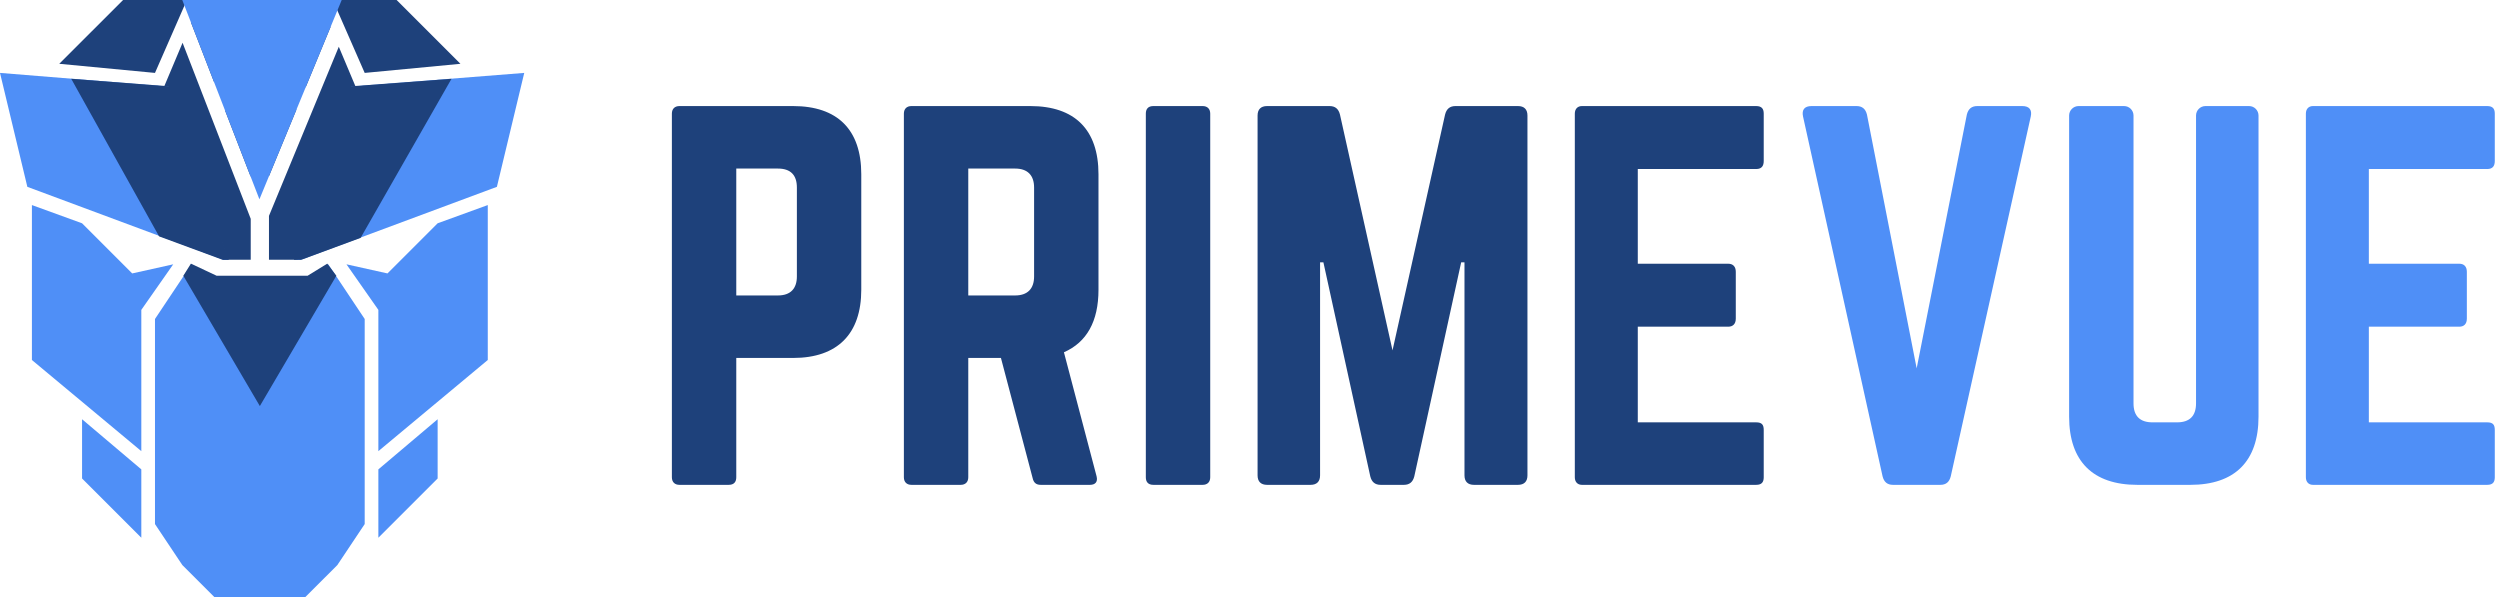
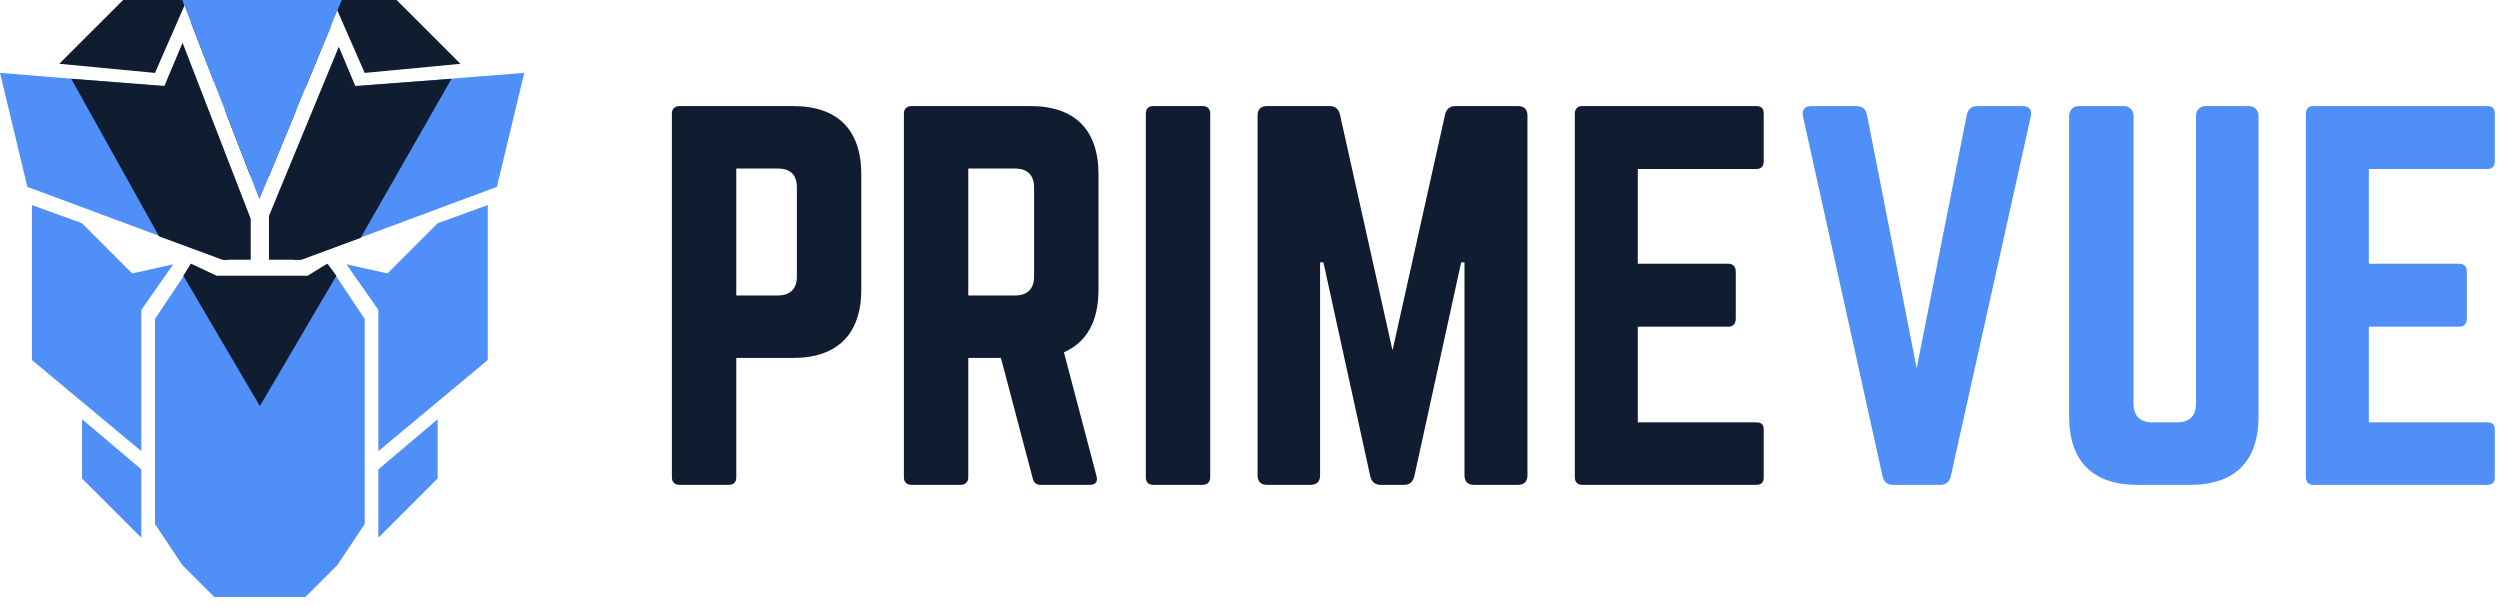
<svg xmlns="http://www.w3.org/2000/svg" width="165" height="40" viewBox="0 0 165 40" fill="none">
  <path fill-rule="evenodd" clip-rule="evenodd" d="M128.062 32C128.438 32 128.656 31.812 128.75 31.438L134.031 7.688C134.125 7.25 133.938 7 133.469 7H130.5C130.125 7 129.906 7.188 129.812 7.562L126.5 24.312L123.219 7.562C123.125 7.188 122.906 7 122.531 7H119.562C119.094 7 118.906 7.25 119 7.688L124.25 31.438C124.344 31.812 124.562 32 124.938 32H128.062ZM144.562 32C147.5 32 149.062 30.438 149.062 27.5V7.625C149.062 7.281 148.781 7 148.438 7H145.562C145.219 7 144.938 7.281 144.938 7.625V26.625C144.938 27.469 144.5 27.875 143.688 27.875H142.062C141.25 27.875 140.812 27.469 140.812 26.625V7.625C140.812 7.281 140.531 7 140.188 7H137.188C136.844 7 136.562 7.281 136.562 7.625V27.5C136.562 30.438 138.125 32 141.062 32H144.562ZM164.656 31.5C164.656 31.812 164.531 32 164.156 32H152.656C152.375 32 152.188 31.812 152.188 31.5V7.5C152.188 7.188 152.375 7 152.656 7H164.156C164.531 7 164.656 7.188 164.656 7.5V10.625C164.656 10.938 164.531 11.156 164.156 11.156H156.344V17.406H162.312C162.625 17.406 162.812 17.594 162.812 17.938V21.031C162.812 21.375 162.625 21.562 162.312 21.562H156.344V27.875H164.156C164.531 27.875 164.656 28.031 164.656 28.375V31.5Z" fill="#4f8ff7" />
-   <path fill-rule="evenodd" clip-rule="evenodd" d="M48.094 32C48.438 32 48.594 31.812 48.594 31.5V23.625H52.344C55.281 23.625 56.844 22.031 56.844 19.125V11.5C56.844 8.562 55.281 7 52.344 7H44.844C44.531 7 44.344 7.188 44.344 7.5V31.5C44.344 31.812 44.531 32 44.844 32H48.094ZM51.344 19.5H48.594V11.125H51.344C52.188 11.125 52.594 11.562 52.594 12.375V18.25C52.594 19.031 52.188 19.5 51.344 19.5ZM63.906 31.5C63.906 31.812 63.719 32 63.406 32H60.156C59.844 32 59.656 31.812 59.656 31.5V7.5C59.656 7.188 59.844 7 60.156 7H68C70.938 7 72.5 8.562 72.5 11.5V19.125C72.5 21.219 71.719 22.594 70.219 23.25L72.375 31.438C72.469 31.812 72.281 32 71.938 32H68.688C68.375 32 68.219 31.844 68.156 31.562L66.062 23.625H63.906V31.5ZM67 19.5H63.906V11.125H67C67.812 11.125 68.25 11.562 68.25 12.375V18.25C68.25 19.062 67.812 19.5 67 19.5ZM79.875 31.5C79.875 31.812 79.688 32 79.375 32H76.125C75.781 32 75.625 31.812 75.625 31.5V7.5C75.625 7.188 75.781 7 76.125 7H79.375C79.688 7 79.875 7.188 79.875 7.5V31.5ZM86.5 32C86.906 32 87.125 31.781 87.125 31.375V17.312H87.344L90.438 31.438C90.531 31.812 90.75 32 91.125 32H92.656C93.031 32 93.25 31.812 93.344 31.438L96.438 17.312H96.656V31.375C96.656 31.781 96.875 32 97.281 32H100.188C100.594 32 100.812 31.781 100.812 31.375V7.625C100.812 7.219 100.594 7 100.188 7H96.062C95.688 7 95.469 7.188 95.375 7.562L91.906 23.125L88.438 7.562C88.344 7.188 88.125 7 87.75 7H83.625C83.219 7 83 7.219 83 7.625V31.375C83 31.781 83.219 32 83.625 32H86.5ZM116.406 31.5C116.406 31.812 116.281 32 115.906 32H104.406C104.125 32 103.938 31.812 103.938 31.5V7.5C103.938 7.188 104.125 7 104.406 7H115.906C116.281 7 116.406 7.188 116.406 7.5V10.625C116.406 10.938 116.281 11.156 115.906 11.156H108.094V17.406H114.062C114.375 17.406 114.562 17.594 114.562 17.938V21.031C114.562 21.375 114.375 21.562 114.062 21.562H108.094V27.875H115.906C116.281 27.875 116.406 28.031 116.406 28.375V31.5Z" fill="#1e417b" />
+   <path fill-rule="evenodd" clip-rule="evenodd" d="M48.094 32C48.438 32 48.594 31.812 48.594 31.5V23.625H52.344C55.281 23.625 56.844 22.031 56.844 19.125V11.5C56.844 8.562 55.281 7 52.344 7H44.844C44.531 7 44.344 7.188 44.344 7.5V31.5C44.344 31.812 44.531 32 44.844 32H48.094ZM51.344 19.5H48.594V11.125H51.344C52.188 11.125 52.594 11.562 52.594 12.375V18.25C52.594 19.031 52.188 19.5 51.344 19.5ZM63.906 31.5C63.906 31.812 63.719 32 63.406 32H60.156C59.844 32 59.656 31.812 59.656 31.5V7.5C59.656 7.188 59.844 7 60.156 7H68C70.938 7 72.5 8.562 72.5 11.5V19.125C72.5 21.219 71.719 22.594 70.219 23.25L72.375 31.438C72.469 31.812 72.281 32 71.938 32H68.688C68.375 32 68.219 31.844 68.156 31.562L66.062 23.625H63.906V31.5ZM67 19.5H63.906V11.125H67C67.812 11.125 68.25 11.562 68.25 12.375V18.25C68.25 19.062 67.812 19.5 67 19.5ZM79.875 31.5C79.875 31.812 79.688 32 79.375 32H76.125C75.781 32 75.625 31.812 75.625 31.5V7.5C75.625 7.188 75.781 7 76.125 7H79.375C79.688 7 79.875 7.188 79.875 7.5V31.5ZM86.5 32C86.906 32 87.125 31.781 87.125 31.375V17.312H87.344L90.438 31.438C90.531 31.812 90.75 32 91.125 32H92.656C93.031 32 93.25 31.812 93.344 31.438L96.438 17.312H96.656V31.375C96.656 31.781 96.875 32 97.281 32H100.188C100.594 32 100.812 31.781 100.812 31.375V7.625C100.812 7.219 100.594 7 100.188 7H96.062C95.688 7 95.469 7.188 95.375 7.562L91.906 23.125L88.438 7.562C88.344 7.188 88.125 7 87.75 7H83.625C83.219 7 83 7.219 83 7.625V31.375C83 31.781 83.219 32 83.625 32H86.5ZM116.406 31.5C116.406 31.812 116.281 32 115.906 32H104.406C104.125 32 103.938 31.812 103.938 31.5V7.5C103.938 7.188 104.125 7 104.406 7H115.906C116.281 7 116.406 7.188 116.406 7.5V10.625C116.406 10.938 116.281 11.156 115.906 11.156H108.094V17.406H114.062C114.375 17.406 114.562 17.594 114.562 17.938V21.031C114.562 21.375 114.375 21.562 114.062 21.562H108.094V27.875H115.906C116.281 27.875 116.406 28.031 116.406 28.375V31.5Z" fill="#101d31" />
  <path d="M25.574 18.046L22.866 17.444L24.972 20.452V29.776L32.193 23.76V13.534L28.884 14.737L25.574 18.046Z" fill="#4f8ff7" />
  <path d="M8.725 18.046L11.433 17.444L9.327 20.452V29.776L2.106 23.76V13.534L5.416 14.737L8.725 18.046Z" fill="#4f8ff7" />
  <path fill-rule="evenodd" clip-rule="evenodd" d="M10.229 21.053L12.636 17.444L14.141 18.346H20.158L21.663 17.444L24.07 21.053V34.588L22.264 37.295L20.158 39.4H14.141L12.035 37.295L10.229 34.588V21.053Z" fill="#4f8ff7" />
  <path d="M24.972 35.49L28.884 31.58V27.67L24.972 30.979V35.49Z" fill="#4f8ff7" />
  <path d="M9.327 35.49L5.416 31.58V27.67L9.327 30.979V35.49Z" fill="#4f8ff7" />
-   <path fill-rule="evenodd" clip-rule="evenodd" d="M21.061 0H20.159V5.799L21.814 1.788L21.061 0ZM19.576 7.208L18.955 7.519V0H17.752V11.628L19.576 7.208ZM17.752 14.248L22.361 3.085L23.468 5.715L19.858 17.143H17.752V14.248ZM16.548 11.672V0H15.345V7.519L14.844 7.269L16.548 11.672ZM14.141 5.454V0H13.239L12.609 1.495L14.141 5.454ZM12.05 2.822L16.548 14.442V17.143H14.743L10.832 5.715L12.05 2.822Z" fill="#1e417b" />
+   <path fill-rule="evenodd" clip-rule="evenodd" d="M21.061 0H20.159V5.799L21.814 1.788L21.061 0ZM19.576 7.208L18.955 7.519V0H17.752V11.628L19.576 7.208ZM17.752 14.248L22.361 3.085L23.468 5.715L19.858 17.143H17.752V14.248ZM16.548 11.672V0H15.345V7.519L14.844 7.269L16.548 11.672ZM14.141 5.454V0H13.239L12.609 1.495L14.141 5.454ZM12.05 2.822L16.548 14.442V17.143H14.743L10.832 5.715L12.05 2.822Z" fill="#101d31" />
  <path fill-rule="evenodd" clip-rule="evenodd" d="M1.805 12.331L14.743 17.144H15.043L11.132 5.715L0 4.812L1.805 12.331ZM32.795 12.331L19.857 17.144H19.556L23.167 5.715L34.6 4.812L32.795 12.331Z" fill="#4f8ff7" />
-   <path d="M24.07 4.812L30.388 4.211L26.176 0H21.963L24.07 4.812Z" fill="#1e417b" />
-   <path d="M10.229 4.812L3.911 4.211L8.123 0H12.335L10.229 4.812Z" fill="#1e417b" />
-   <path d="M4.7 5.2L11.2 5.7L15.1 17.15H14.7L10.5 15.6L4.7 5.2Z" fill="#1e417b" />
-   <path d="M29.8 5.2L23.1 5.7L19.4 17.15L19.9 17.14L23.8 15.7L29.8 5.2Z" fill="#1e417b" />
-   <path d="M12.1 18.2L12.6 17.4L14.3 18.2H20.3L21.6 17.4L22.2 18.2L17.15 26.8L12.1 18.2Z" fill="#1e417b" />
+   <path d="M24.07 4.812L30.388 4.211L26.176 0H21.963L24.07 4.812Z" fill="#101d31" />
+   <path d="M10.229 4.812L3.911 4.211L8.123 0H12.335L10.229 4.812Z" fill="#101d31" />
+   <path d="M4.7 5.2L11.2 5.7L15.1 17.15H14.7L10.5 15.6L4.7 5.2Z" fill="#101d31" />
+   <path d="M29.8 5.2L23.1 5.7L19.4 17.15L19.9 17.14L23.8 15.7L29.8 5.2Z" fill="#101d31" />
+   <path d="M12.1 18.2L12.6 17.4L14.3 18.2H20.3L21.6 17.4L22.2 18.2L17.15 26.8L12.1 18.2Z" fill="#101d31" />
  <path fill-rule="evenodd" clip-rule="evenodd" d="M12.03 0L17.122 13.154L22.553 0H12.03Z" fill="#4f8ff7" />
</svg>
